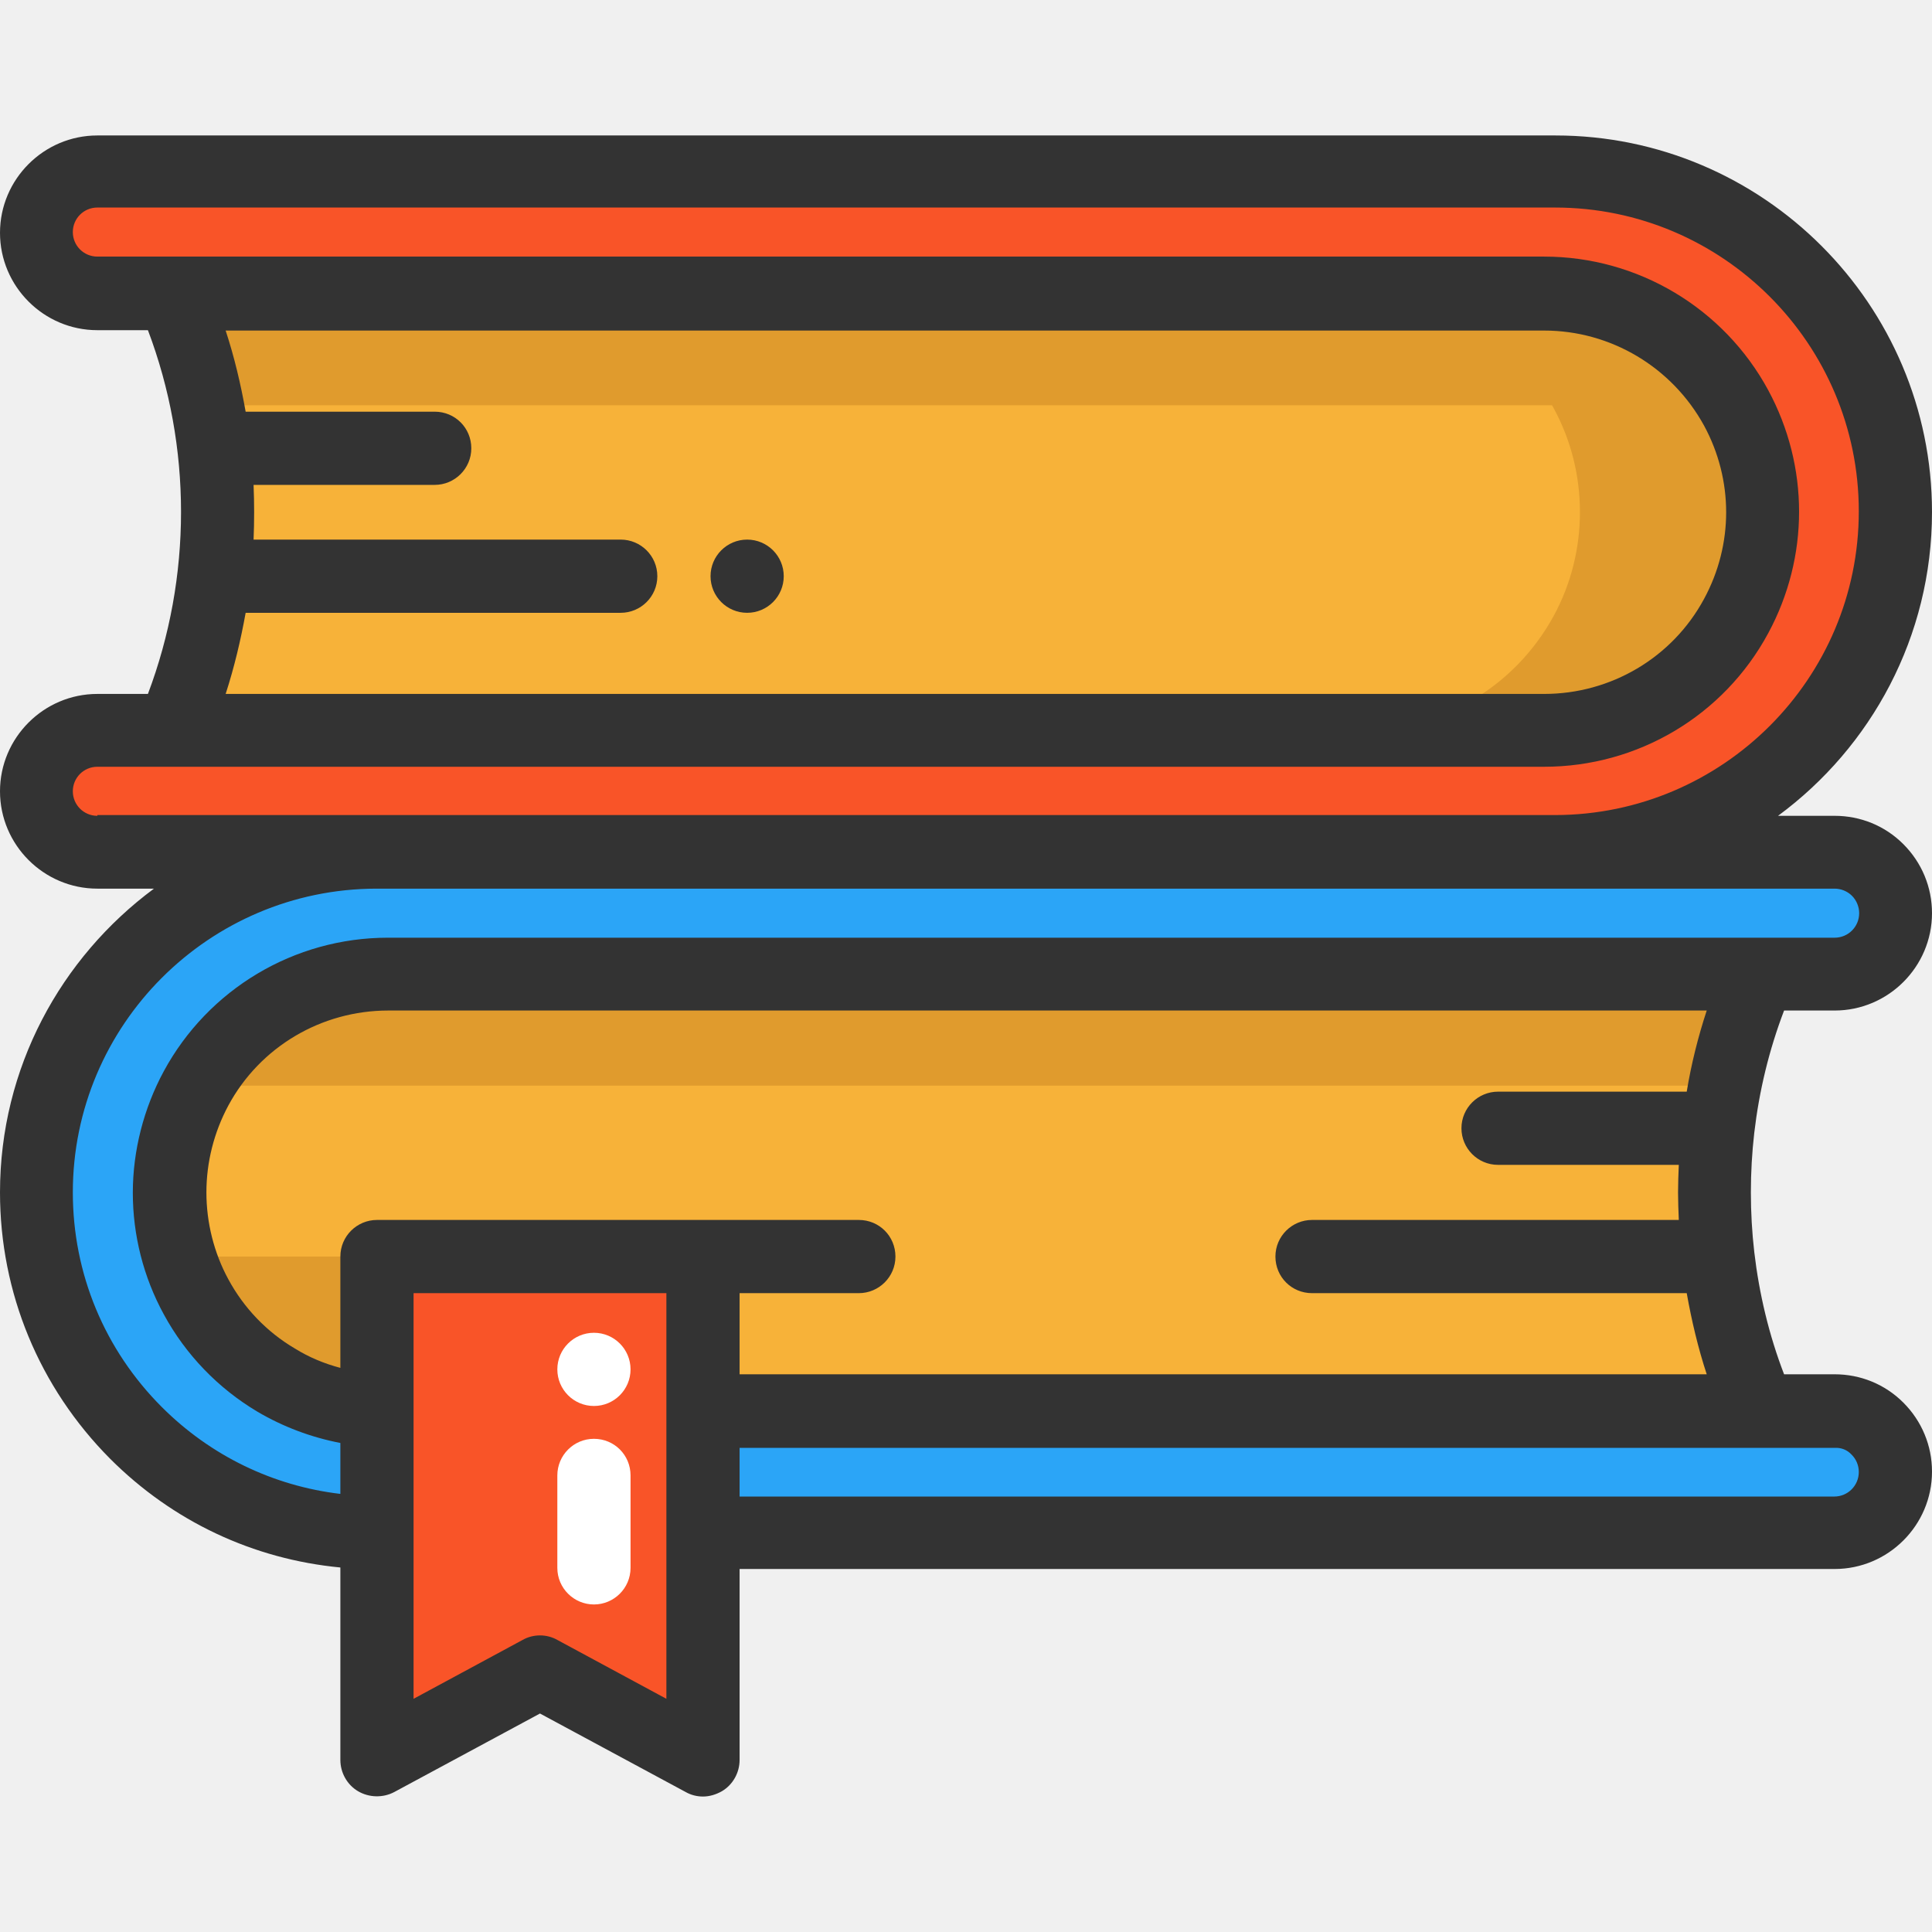
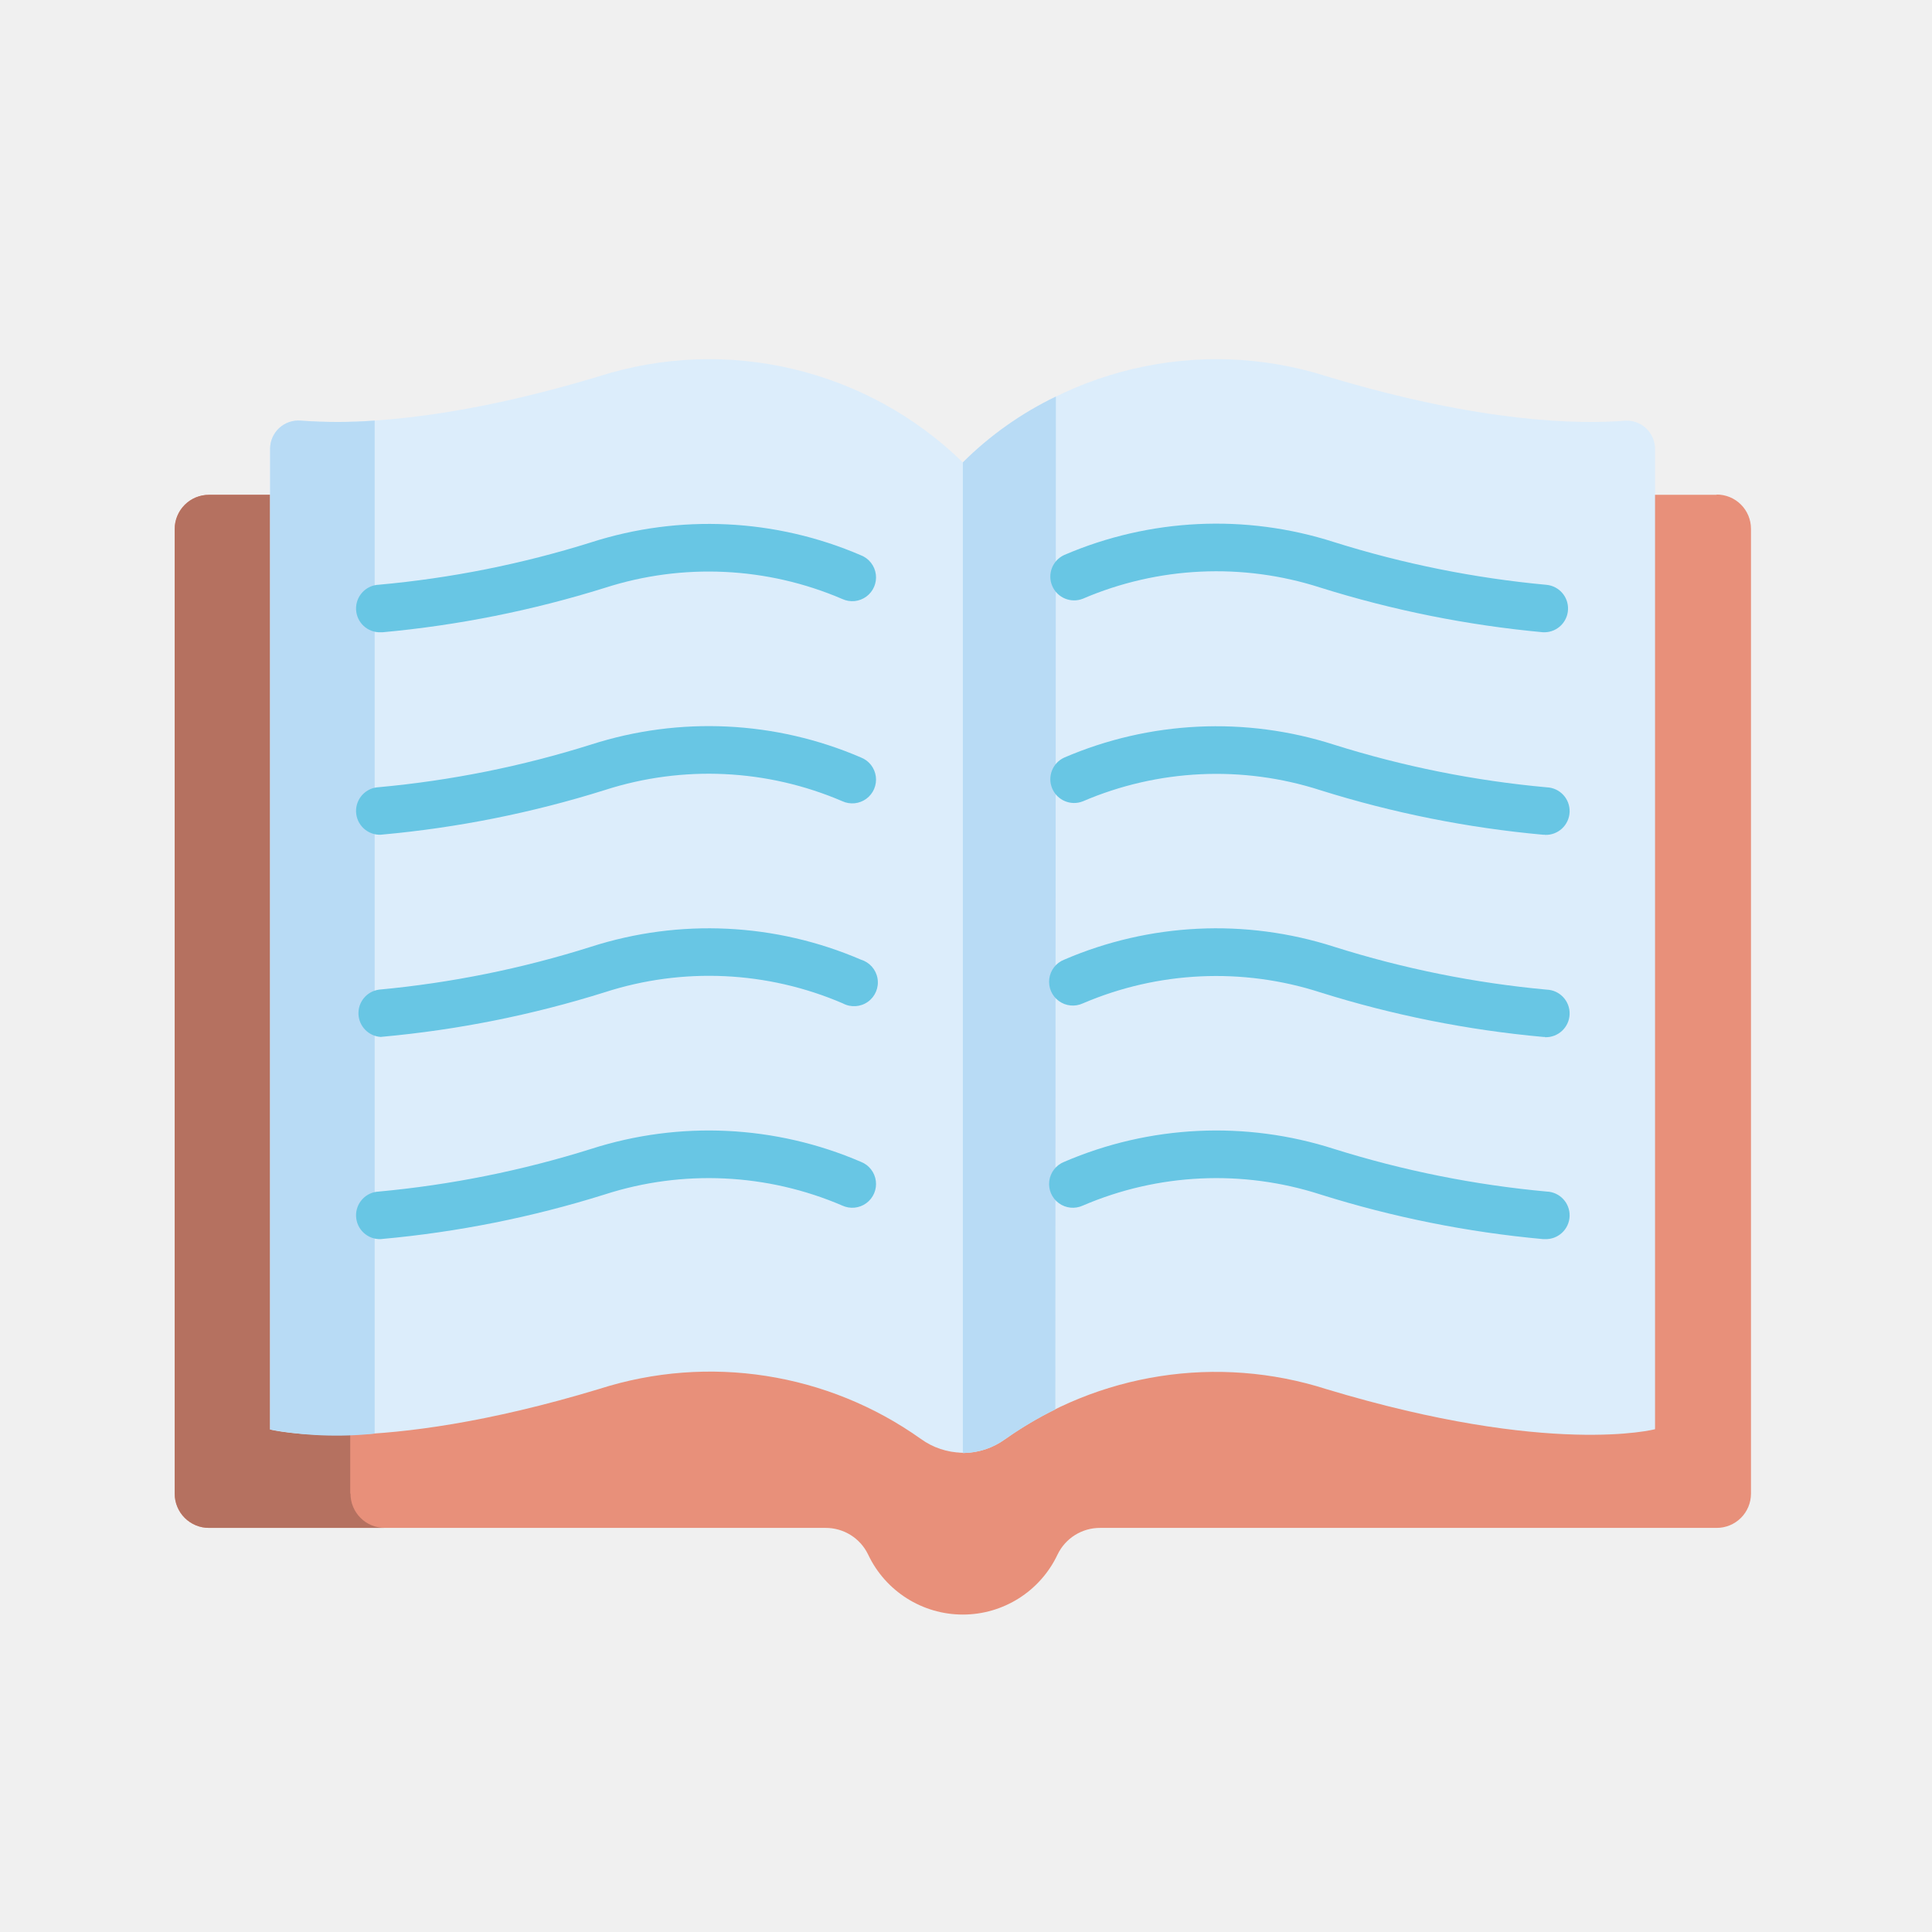
- <svg xmlns="http://www.w3.org/2000/svg" viewBox="0 0 512 512">
-   <style>.a{fill:#F95428;}.b{fill:#F7B239;}.c{fill:#E09B2D;}.d{fill:#2BA5F7;}.e{fill:#FFF;}.f{fill:#333;}</style>
-   <polygon points="186.3 406.2 186.3 466.4 143.1 443.2 99.9 466.4 99.9 406.2 99.9 373.8 99.9 333 186.3 333 186.3 373.9 " class="a" />
-   <path d="M455.2 333c1.6 14 5.3 27.8 11 40.9H186.3V333H99.9v40.8c-9.6-0.5-18.7-3.3-26.7-8.1 -8.8-5.2-16.2-12.8-21.3-22.1 -4.7-8.6-7-18.1-7-27.6 0-9.5 2.3-19 7-27.6 0.1-0.3 0.3-0.5 0.4-0.8 10.2-18.2 29.5-29.5 50.4-29.5H466.2c-4.1 9.6-7.2 19.5-9.2 29.5 -0.7 3.8-1.4 7.6-1.8 11.4 -0.7 5.6-1 11.3-1 17C454.2 321.7 454.6 327.3 455.2 333z" class="b" />
-   <path d="M56.8 152.7c0.7-5.6 1-11.3 1-17 0-5.7-0.3-11.3-1-17 -1.6-14-5.3-27.8-11-40.9h174.6 188.8c21.2 0 40.7 11.6 50.9 30.3 4.7 8.6 7 18.1 7 27.6 0 9.5-2.3 19-7 27.6 -5.1 9.3-12.5 16.9-21.3 22.1 -8.8 5.2-19 8.1-29.6 8.1H220.4 45.8C51.5 180.4 55.1 166.7 56.8 152.7z" class="b" />
-   <path d="M460.1 108.1c-10.1-18.7-29.6-30.3-50.9-30.3h-48.4c21.2 0 40.7 11.6 50.9 30.3 4.7 8.6 7 18.1 7 27.6 0 9.5-2.3 19-7 27.6 -5.1 9.3-12.5 16.9-21.3 22.1 -8.8 5.2-19 8.1-29.6 8.1h48.4c10.6 0 20.8-2.9 29.6-8.1 8.8-5.2 16.2-12.8 21.3-22.1 4.7-8.6 7-18.1 7-27.6C467 126.2 464.7 116.7 460.1 108.1z" class="c" />
-   <path d="M497.6 378.6c2.9 2.9 4.7 7 4.7 11.4 0 8.9-7.2 16.1-16.1 16.1H186.3v-32.3h105.4H466.2h19.9C490.6 373.9 494.7 375.7 497.6 378.6z" class="d" />
-   <path d="M497.6 230.6c2.9 2.9 4.7 7 4.7 11.4 0 8.9-7.2 16.1-16.1 16.1H466.2 291.6 102.8c-21.2 0-40.8 11.6-50.9 30.3 -4.7 8.6-7 18.1-7 27.6 0 9.5 2.3 19 7 27.6 5 9.3 12.5 16.9 21.3 22.1 8 4.8 17.1 7.6 26.7 8.1v32.4h-0.1c-24.9 0-47.4-10.1-63.7-26.4 -16.3-16.3-26.4-38.8-26.4-63.7 0-49.8 40.4-90.2 90.2-90.2h312.3 74C490.6 225.9 494.7 227.7 497.6 230.6z" class="d" />
-   <path d="M412.2 45.6c49.8 0 90.1 40.4 90.1 90.2 0 24.9-10.1 47.4-26.4 63.7 -16.3 16.3-38.9 26.4-63.7 26.4H99.8h-74c-8.9 0-16.1-7.2-16.1-16.1 0-4.5 1.8-8.5 4.7-11.4s7-4.7 11.4-4.7h19.9 174.6 188.8c10.6 0 20.8-2.9 29.6-8.1 8.8-5.2 16.2-12.8 21.3-22.1 4.7-8.6 7-18.1 7-27.6 0-9.5-2.3-19-7-27.6 -10.1-18.7-29.6-30.3-50.9-30.3H220.4 45.8 25.8c-8.9 0-16.1-7.2-16.1-16.1 0-4.5 1.8-8.5 4.7-11.4 2.9-2.9 7-4.7 11.4-4.7C25.8 45.6 412.2 45.6 412.2 45.6z" class="a" />
-   <path d="M466.2 258.2c-4.1 9.6-7.2 19.5-9.2 29.5H52.4c10.2-18.2 29.5-29.5 50.4-29.5H466.2z" class="c" />
-   <path d="M45.8 77.9c4.1 9.6 7.2 19.5 9.2 29.5h404.6c-10.2-18.2-29.5-29.5-50.4-29.5H45.8z" class="c" />
-   <path d="M99.9 333v40.8c-9.6-0.5-18.7-3.3-26.7-8.1 -8.8-5.2-16.2-12.8-21.3-22.1 -1.9-3.4-3.3-7-4.4-10.6L99.9 333 99.9 333z" class="c" />
-   <path d="M157.4 425.2c-5.3 0-9.7-4.3-9.7-9.7v-24.5c0-5.3 4.3-9.7 9.7-9.7s9.7 4.3 9.7 9.7v24.5C167.1 420.9 162.7 425.2 157.4 425.2z" class="e" />
-   <circle cx="157.4" cy="362.9" r="9.7" class="e" />
-   <path d="M472.8 267.8h13.4c14.2 0 25.8-11.6 25.8-25.8 0-6.9-2.7-13.4-7.6-18.3 -4.9-4.9-11.4-7.5-18.2-7.5h-15C495.9 198 512 168.7 512 135.7c0-55-44.8-99.8-99.8-99.8H25.8c-14.2 0-25.8 11.6-25.8 25.8S11.6 87.5 25.8 87.5H39.2c11.7 30.9 11.7 65.4 0 96.4H25.8c-14.2 0-25.8 11.6-25.8 25.8s11.6 25.8 25.8 25.8h15C16.1 253.8 0 283 0 316c0 26.6 10.4 51.7 29.2 70.6 16.6 16.6 37.9 26.6 61 28.8v51c0 3.4 1.8 6.6 4.7 8.3 2.9 1.7 6.6 1.8 9.6 0.2l38.6-20.8 38.6 20.8c1.4 0.8 3 1.2 4.6 1.2 1.7 0 3.4-0.5 5-1.4 2.9-1.7 4.7-4.9 4.7-8.3v-50.6h290.2c14.2 0 25.8-11.6 25.8-25.8 0-6.9-2.7-13.4-7.6-18.3 -4.9-4.9-11.4-7.5-18.2-7.5h-13.4c-4-10.4-6.6-21.3-7.9-32.4 -0.6-5.2-0.9-10.5-0.9-15.8s0.3-10.6 0.9-15.8C466.2 289.1 468.8 278.3 472.8 267.8zM65.1 162.4h99.4c5.3 0 9.7-4.3 9.7-9.7S169.8 143 164.5 143H67.2c0.2-4.8 0.2-9.7 0-14.5h48c5.3 0 9.7-4.3 9.7-9.7s-4.3-9.7-9.7-9.7H65.1c-1.3-7.3-3-14.5-5.3-21.5h349.4c17.7 0 33.9 9.7 42.4 25.2 7.8 14.4 7.8 31.5 0 45.9 -8.4 15.6-24.7 25.2-42.4 25.2H59.8C62.1 176.8 63.8 169.6 65.1 162.4zM25.8 216.2c-3.6 0-6.5-2.9-6.5-6.5s2.9-6.5 6.5-6.5h383.4c24.8 0 47.6-13.5 59.4-35.4 10.9-20.2 10.9-44.2 0-64.4 -11.8-21.8-34.6-35.4-59.4-35.4H45.8 25.8c-3.6 0-6.5-2.9-6.5-6.5s2.9-6.5 6.5-6.5h386.3c44.4 0 80.5 36.1 80.5 80.5 0 44.4-36.1 80.4-80.4 80.5H25.8zM42.9 372.9c-15.2-15.2-23.6-35.4-23.6-56.9 0-44.4 36.1-80.4 80.4-80.5h312.4c0 0 0 0 0.1 0h74c1.7 0 3.4 0.7 4.6 1.9 1.2 1.2 1.9 2.9 1.9 4.6 0 3.6-2.9 6.5-6.5 6.5H102.8c-24.8 0-47.6 13.6-59.4 35.4 -5.3 9.8-8.2 21-8.2 32.2 0 11.2 2.8 22.3 8.2 32.2 5.8 10.7 14.4 19.6 24.8 25.8 6.8 4 14.2 6.8 22 8.3v13.5C72.4 393.8 55.8 385.8 42.9 372.9zM176.6 450.2l-28.9-15.6c-1.4-0.8-3-1.2-4.6-1.2s-3.2 0.4-4.6 1.2l-28.9 15.6V342.7h67V450.2zM490.7 385.5c1.2 1.2 1.9 2.8 1.9 4.6 0 3.6-2.9 6.5-6.5 6.5H196v-12.9h290.2C487.9 383.6 489.5 384.2 490.7 385.5zM196 364.2v-21.5h31.6c5.3 0 9.7-4.3 9.7-9.7s-4.3-9.7-9.7-9.7h-41.3H99.9c-5.3 0-9.7 4.3-9.7 9.7v29.5c-4.2-1.1-8.3-2.8-12-5.1 -7.5-4.4-13.6-10.8-17.7-18.4 -3.8-7-5.8-15-5.8-23 0-8 2-15.9 5.8-23 8.4-15.6 24.7-25.2 42.4-25.2h349.4c-2.3 7-4.1 14.2-5.3 21.5h-50c-5.3 0-9.7 4.3-9.7 9.7 0 5.3 4.3 9.7 9.7 9.7h47.9c-0.1 2.4-0.2 4.9-0.2 7.3s0.1 4.8 0.2 7.3h-97.2c-5.3 0-9.7 4.3-9.7 9.7s4.3 9.7 9.7 9.7h99.3c1.3 7.3 3 14.5 5.3 21.5L196 364.2 196 364.2z" class="f" />
-   <circle cx="198" cy="152.7" r="9.7" class="f" />
+ <svg xmlns="http://www.w3.org/2000/svg" id="Calque_1" data-name="Calque 1" viewBox="0 0 140.56 140.56">
+   <defs>
+     <style>.cls-1{fill:#e8907a;}.cls-2{fill:#b57160;}.cls-3{fill:#dcedfb;}.cls-4{fill:#b8dbf5;}.cls-5{fill:#68c6e4;}</style>
+   </defs>
+   <path class="cls-1" d="M124.89,36h-5.13v67.3s-6.9,2-23.2-2.9A26.44,26.44,0,0,0,73.16,104c-.89.63-2,1.67-3,1.67H70c-1.09,0-2.15-1-3-1.67a26.44,26.44,0,0,0-23.4-3.64c-16.3,4.91-23.2,2.9-23.2,2.9V36H15.21a2.49,2.49,0,0,0-2.5,2.49v70.18a2.49,2.49,0,0,0,2.5,2.49H60.05a3.42,3.42,0,0,1,3.11,1.94,7.62,7.62,0,0,0,13.78,0,3.42,3.42,0,0,1,3.11-1.94h44.84a2.49,2.49,0,0,0,2.5-2.49V38.47a2.49,2.49,0,0,0-2.5-2.49Z" />
+   <path class="cls-2" d="M25.48,108.65v-5a18.7,18.7,0,0,1-5.14-.4V36H15.21a2.49,2.49,0,0,0-2.5,2.49v70.18a2.49,2.49,0,0,0,2.5,2.49H28a2.49,2.49,0,0,1-2.5-2.49Z" />
+   <path class="cls-3" d="M118.22,30.61c-3.32.26-10.42.17-21.66-3.22a26.43,26.43,0,0,0-26.51,6.25L68.27,36v67.23l1.78,2.39v.09h.07a5.27,5.27,0,0,0,3-1,26.44,26.44,0,0,1,23.4-3.64c16.3,4.92,23.89,2.91,23.89,2.91V32.67a2.06,2.06,0,0,0-2.23-2.06Z" />
+   <path class="cls-4" d="M76.82,28.85a24.79,24.79,0,0,0-6.77,4.79L68.27,36v67.23l1.78,2.39v.09h.07a5.27,5.27,0,0,0,3-1,27.88,27.88,0,0,1,3.66-2.17Z" />
+   <path class="cls-5" d="M112.4,46h-.13a78.19,78.19,0,0,1-16.21-3.25,24.64,24.64,0,0,0-17.28.81,1.73,1.73,0,0,1-1.36-3.18,28,28,0,0,1,19.64-.94,74.51,74.51,0,0,0,15.47,3.11A1.73,1.73,0,0,1,112.4,46Z" />
+   <path class="cls-5" d="M112.4,90.15h-.13A77.47,77.47,0,0,1,96.06,86.9a24.64,24.64,0,0,0-17.28.81,1.73,1.73,0,1,1-1.36-3.18,28,28,0,0,1,19.64-.94,74.44,74.44,0,0,0,15.47,3.1,1.73,1.73,0,0,1-.13,3.46Z" />
+   <path class="cls-5" d="M112.4,60.73h-.13a77.47,77.47,0,0,1-16.21-3.24,24.64,24.64,0,0,0-17.28.81,1.73,1.73,0,0,1-1.36-3.18,28,28,0,0,1,19.64-.94,73.79,73.79,0,0,0,15.47,3.1,1.73,1.73,0,0,1-.13,3.46Z" />
+   <path class="cls-5" d="M112.4,75.44h-.13a77.47,77.47,0,0,1-16.21-3.24A24.64,24.64,0,0,0,78.78,73a1.73,1.73,0,1,1-1.36-3.18,28,28,0,0,1,19.64-.94A73.79,73.79,0,0,0,112.53,72a1.73,1.73,0,0,1-.13,3.46Z" />
+   <path class="cls-3" d="M21.88,30.61c3.32.26,10.42.17,21.66-3.22a26.43,26.43,0,0,1,26.51,6.25v72.05H70a5.27,5.27,0,0,1-3-1,26.44,26.44,0,0,0-23.4-3.64C27.24,106,19.65,104,19.65,104V32.67a2.06,2.06,0,0,1,2.23-2.06Z" />
+   <path class="cls-4" d="M27.26,30.6a36.59,36.59,0,0,1-5.38,0,2.06,2.06,0,0,0-2.23,2.06V104a26.28,26.28,0,0,0,7.61.3Z" />
+   <path class="cls-5" d="M27.7,46a1.73,1.73,0,0,1-.13-3.46A73.79,73.79,0,0,0,43,39.46a28,28,0,0,1,19.64.94,1.73,1.73,0,1,1-1.36,3.18A24.64,24.64,0,0,0,44,42.77,78.19,78.19,0,0,1,27.83,46Z" />
+   <path class="cls-5" d="M27.7,90.15a1.73,1.73,0,0,1-.13-3.46A74.44,74.44,0,0,0,43,83.59a28,28,0,0,1,19.64.94,1.73,1.73,0,1,1-1.36,3.18A24.64,24.64,0,0,0,44,86.9a77.47,77.47,0,0,1-16.21,3.24Z" />
+   <path class="cls-5" d="M27.7,60.73a1.73,1.73,0,0,1-.13-3.46A73.79,73.79,0,0,0,43,54.17a28,28,0,0,1,19.64.94,1.73,1.73,0,1,1-1.36,3.18A24.64,24.64,0,0,0,44,57.48a77.47,77.47,0,0,1-16.21,3.24Z" />
+   <path class="cls-5" d="M27.7,75.44A1.73,1.73,0,0,1,27.57,72,73.79,73.79,0,0,0,43,68.88a28,28,0,0,1,19.64.94A1.73,1.73,0,1,1,61.32,73,24.64,24.64,0,0,0,44,72.19a77.47,77.47,0,0,1-16.21,3.24Z" />
</svg>
